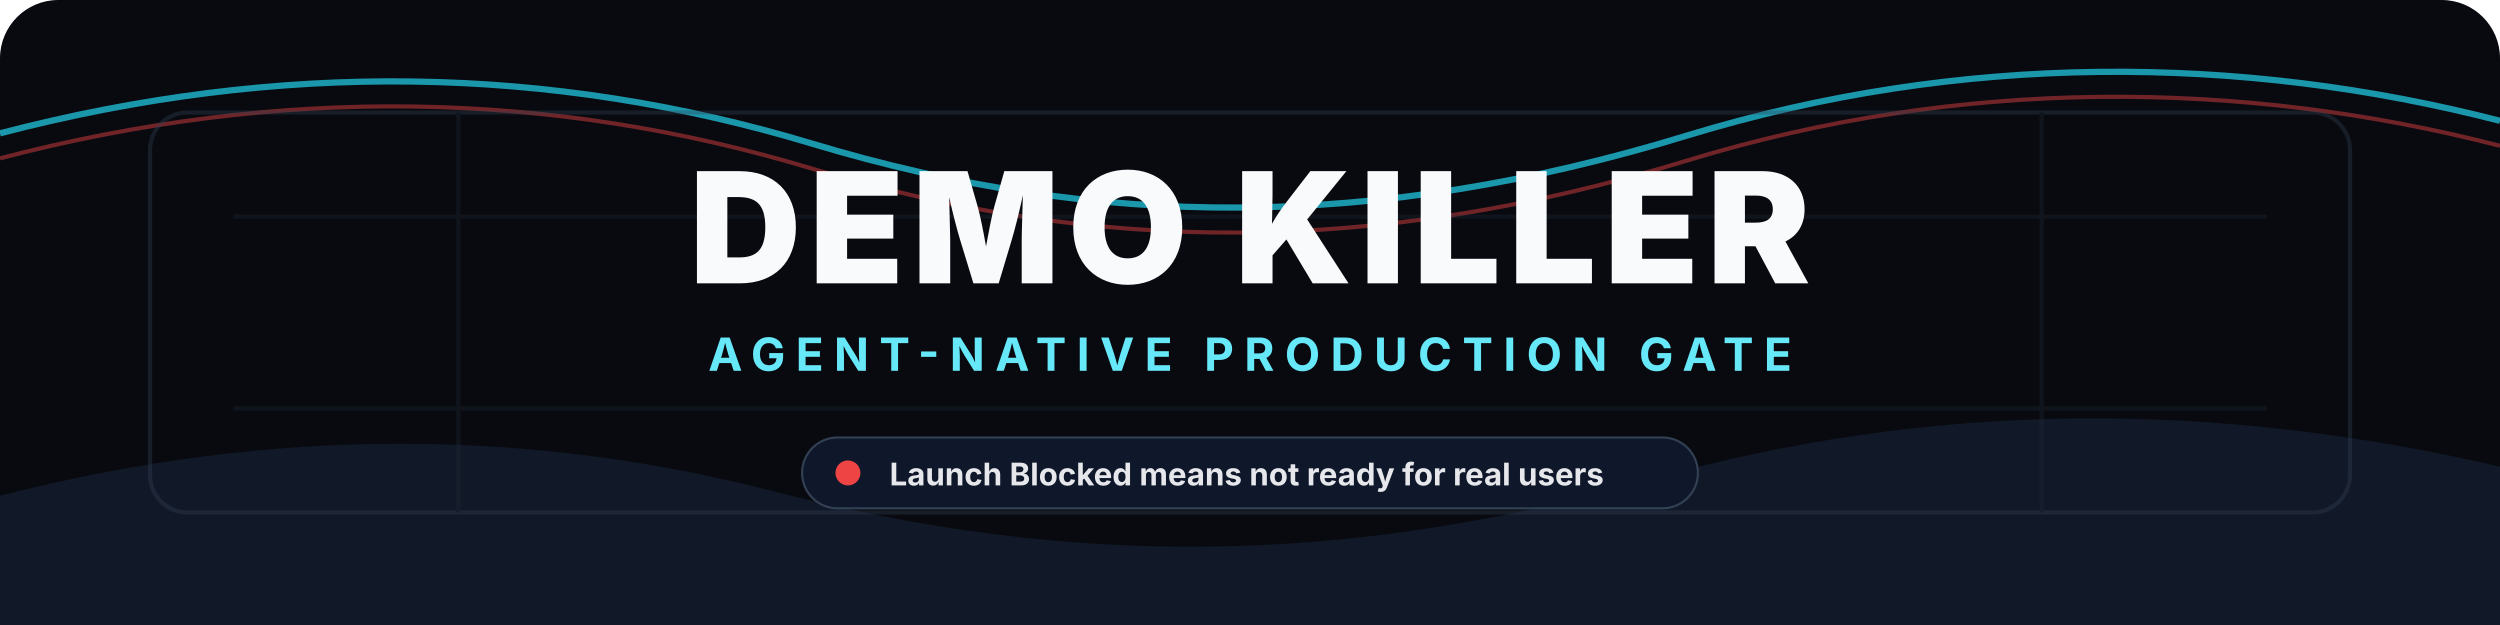
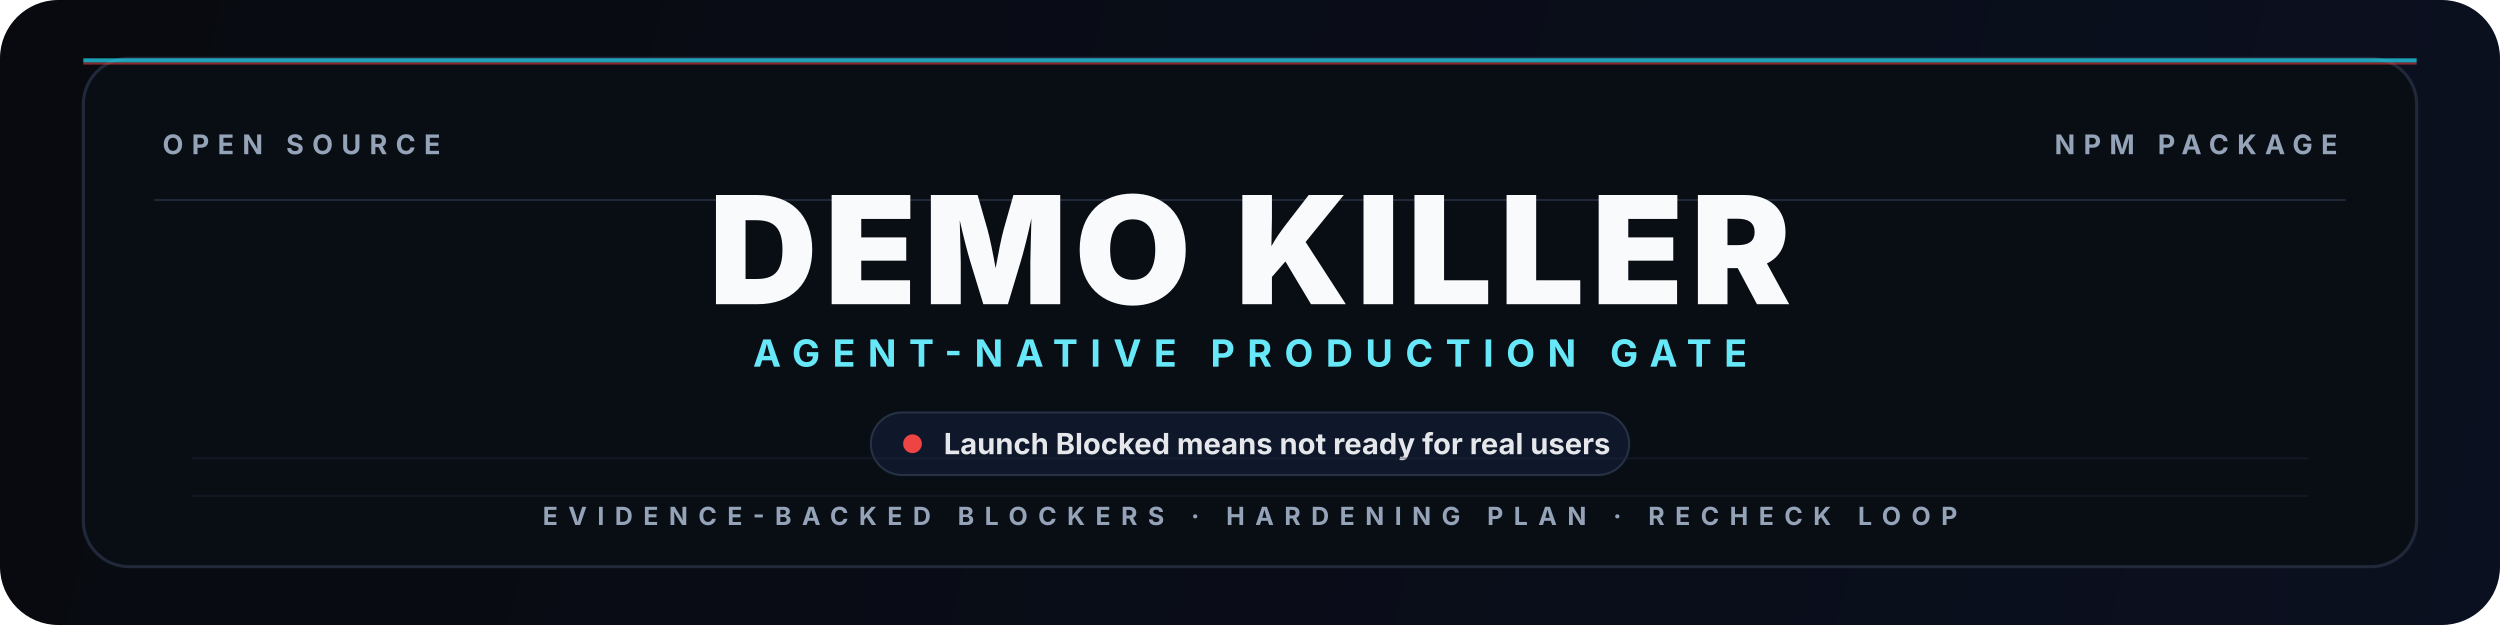
<svg xmlns="http://www.w3.org/2000/svg" width="1200" height="300" viewBox="0 0 1200 300" fill="none" role="img" aria-labelledby="title desc">
-   <rect width="1200" height="300" rx="28" fill="#080A0F" />
-   <path d="M0 238C132 204 256 206 372 236C515 273 647 271 789 231C927 192 1062 192 1200 224V300H0V238Z" fill="#111827" />
-   <path d="M0 64C134 29 264 31 390 69C526 110 660 111 810 65C941 25 1076 26 1200 58" stroke="#22D3EE" stroke-width="3" opacity="0.7" />
-   <path d="M0 76C134 41 264 43 390 81C526 122 660 123 810 77C941 37 1076 38 1200 70" stroke="#EF4444" stroke-width="2" opacity="0.45" />
-   <g opacity="0.35">
-     <rect x="72" y="54" width="1056" height="192" rx="18" stroke="#334155" stroke-width="2" />
-     <path d="M112 104H1088" stroke="#1F2937" stroke-width="2" />
-     <path d="M112 196H1088" stroke="#1F2937" stroke-width="2" />
-     <path d="M220 54V246" stroke="#1F2937" stroke-width="2" />
-     <path d="M980 54V246" stroke="#1F2937" stroke-width="2" />
+   <defs>
+     <linearGradient id="panel" x1="0" y1="0" x2="1200" y2="300" gradientUnits="userSpaceOnUse">
+       <stop offset="0" stop-color="#080A0F" />
+       <stop offset="1" stop-color="#0B1020" />
+     </linearGradient>
+   </defs>
+   <rect width="1200" height="300" rx="28" fill="url(#panel)" />
+   <rect x="40" y="28" width="1120" height="244" rx="22" fill="#090D14" stroke="#20283A" stroke-width="1.5" />
+   <rect x="40" y="28" width="1120" height="2" fill="#22D3EE" opacity="0.75" />
+   <rect x="40" y="30" width="1120" height="1" fill="#EF4444" opacity="0.55" />
+   <text x="78" y="74" font-family="Inter, Segoe UI, Arial, sans-serif" font-size="13" font-weight="700" letter-spacing="4" fill="#94A3B8">OPEN SOURCE</text>
+   <text x="1122" y="74" text-anchor="end" font-family="Inter, Segoe UI, Arial, sans-serif" font-size="13" font-weight="700" letter-spacing="4" fill="#94A3B8">NPM PACKAGE</text>
+   <line x1="74" y1="96" x2="1126" y2="96" stroke="#1F2937" stroke-width="1" />
+   <text x="600" y="146" text-anchor="middle" font-family="Inter, Segoe UI, Arial, sans-serif" font-size="72" font-weight="900" letter-spacing="3.5" fill="#F8FAFC">DEMO KILLER</text>
+   <text x="600" y="176" text-anchor="middle" font-family="Inter, Segoe UI, Arial, sans-serif" font-size="18" font-weight="700" letter-spacing="6" fill="#67E8F9">AGENT-NATIVE PRODUCTION GATE</text>
+   <g transform="translate(418 198)">
+     <rect width="364" height="30" rx="15" fill="#0F172A" stroke="#263146" />
+     <circle cx="20" cy="15" r="4.5" fill="#EF4444" />
+     <text x="35" y="20" font-family="Inter, Segoe UI, Arial, sans-serif" font-size="14" font-weight="700" fill="#E5E7EB">Launch Blocked means not ready for real users</text>
  </g>
-   <text x="600" y="136" text-anchor="middle" font-family="Inter, Segoe UI, Arial, sans-serif" font-size="74" font-weight="900" letter-spacing="4" fill="#F8FAFC">DEMO KILLER</text>
-   <text x="600" y="178" text-anchor="middle" font-family="Inter, Segoe UI, Arial, sans-serif" font-size="22" font-weight="700" letter-spacing="5" fill="#67E8F9">AGENT-NATIVE PRODUCTION GATE</text>
-   <g transform="translate(385 210)">
-     <rect width="430" height="34" rx="17" fill="#0F172A" stroke="#334155" />
-     <circle cx="22" cy="17" r="6" fill="#EF4444" />
-     <text x="42" y="23" font-family="Inter, Segoe UI, Arial, sans-serif" font-size="15" font-weight="700" fill="#E5E7EB">Launch Blocked means not ready for real users</text>
+   <g opacity="0.38">
+     <line x1="92" y1="238" x2="1108" y2="238" stroke="#1F2937" stroke-width="1" />
+     <line x1="92" y1="220" x2="1108" y2="220" stroke="#1F2937" stroke-width="1" />
  </g>
+   <text x="600" y="252" text-anchor="middle" font-family="Inter, Segoe UI, Arial, sans-serif" font-size="12" font-weight="700" letter-spacing="5" fill="#94A3B8">EVIDENCE-BACKED BLOCKERS · HARDENING PLAN · RECHECK LOOP</text>
</svg>
